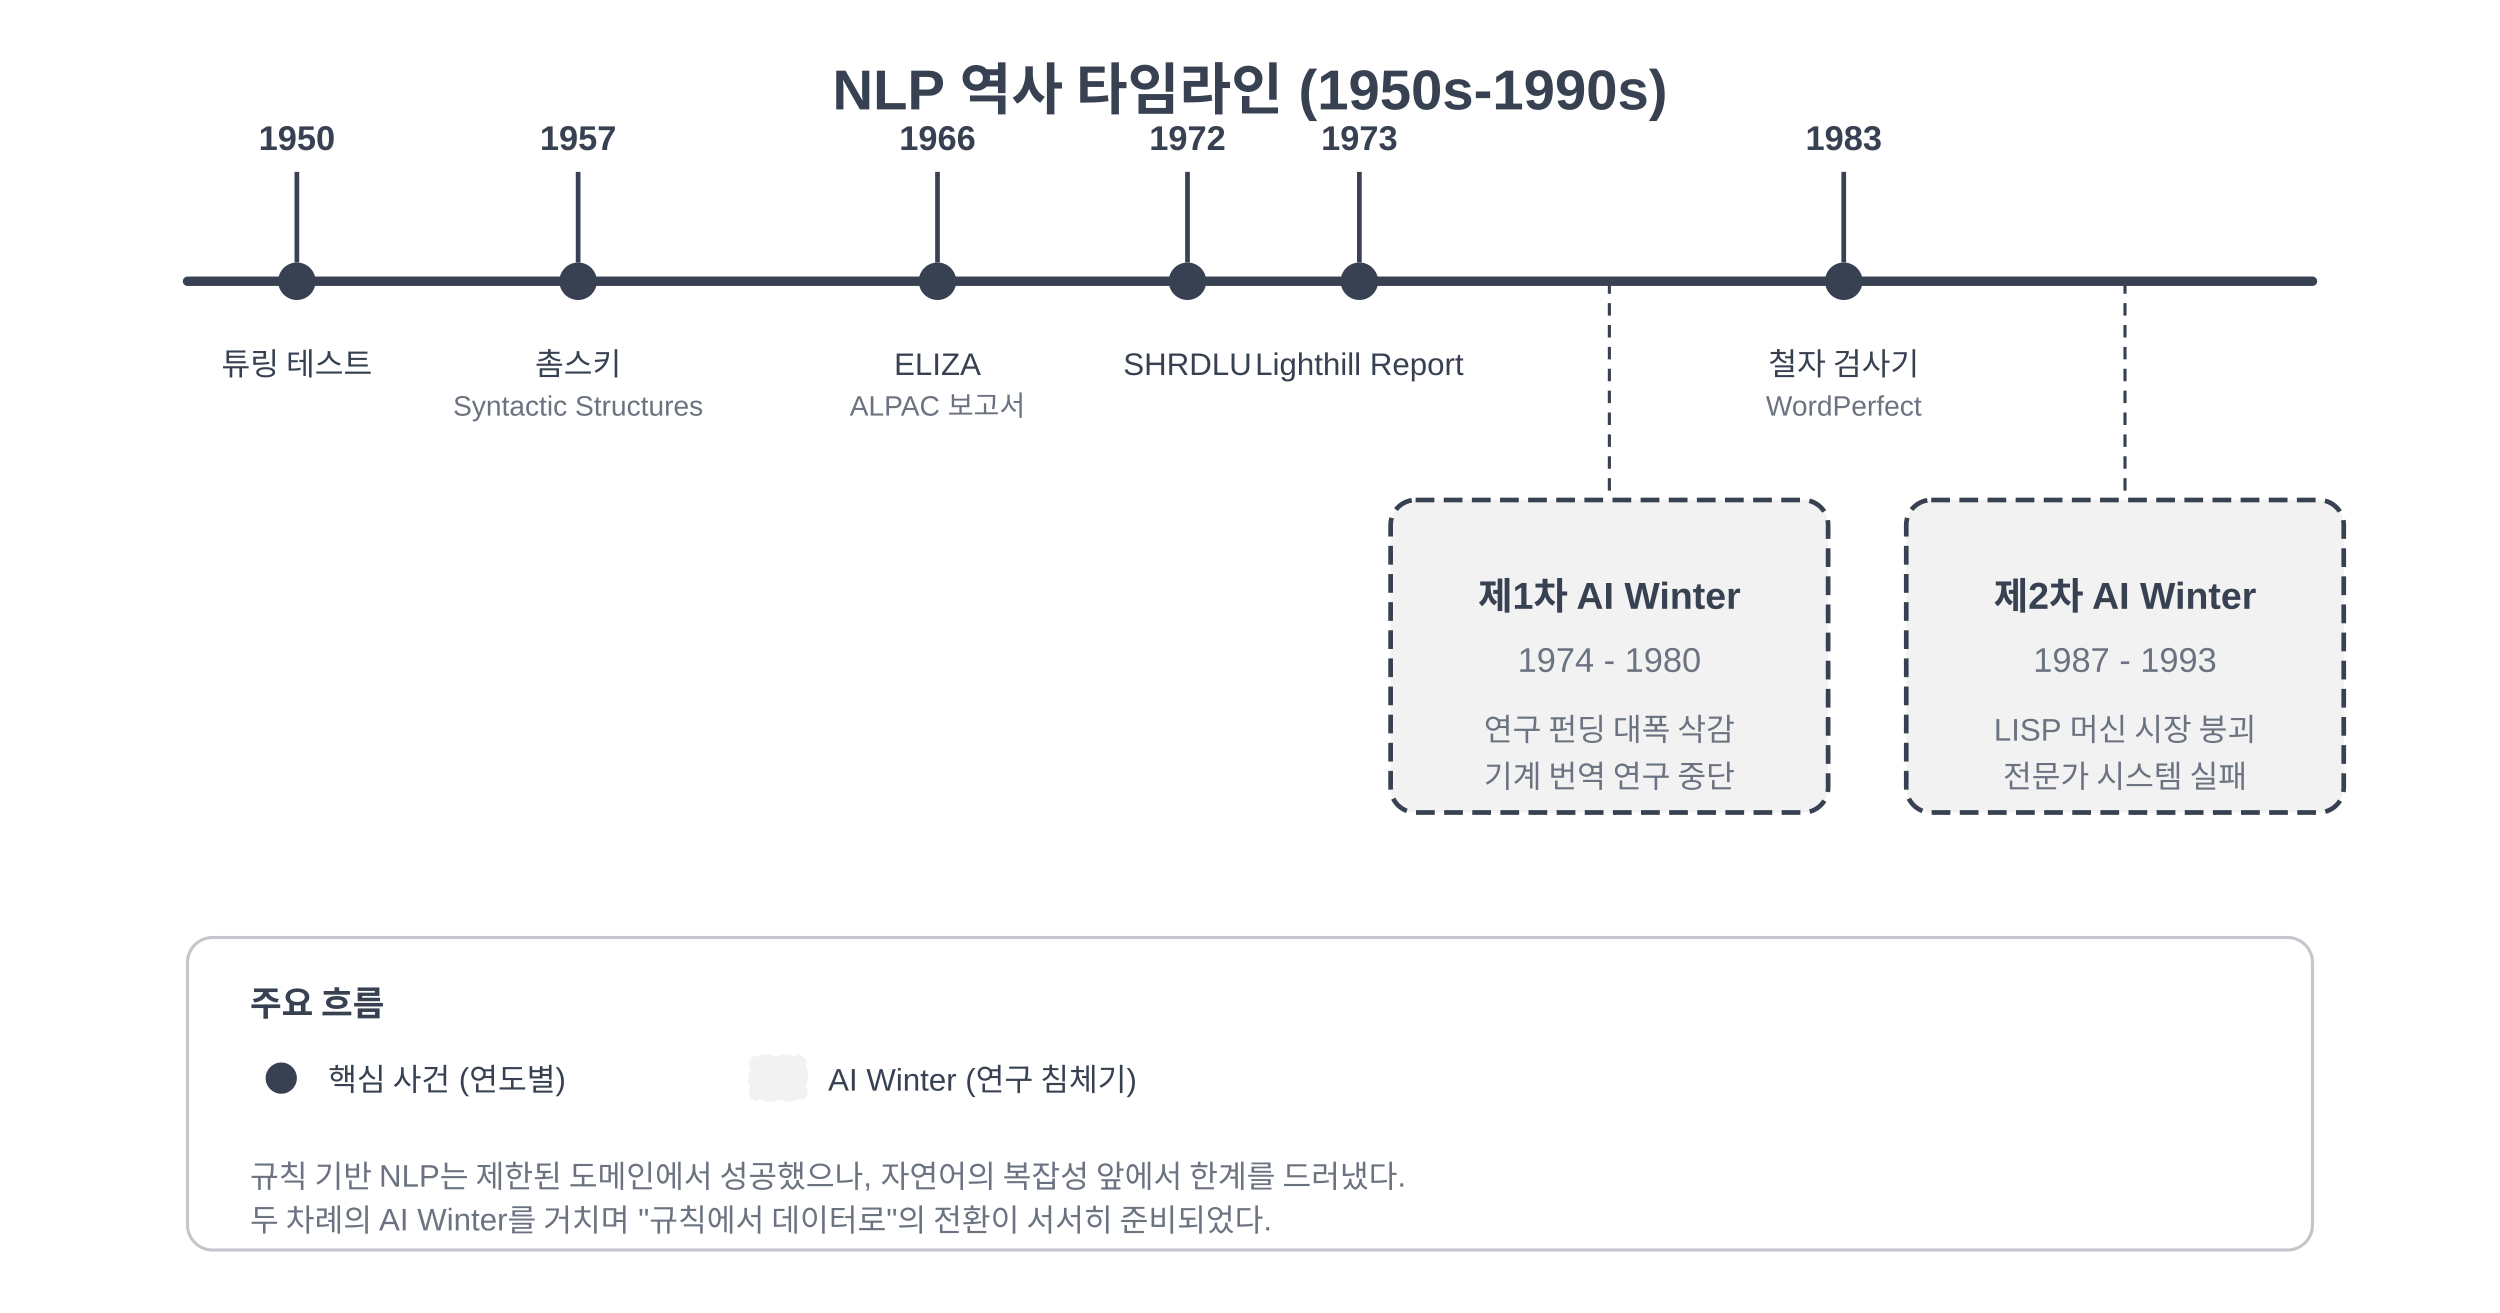
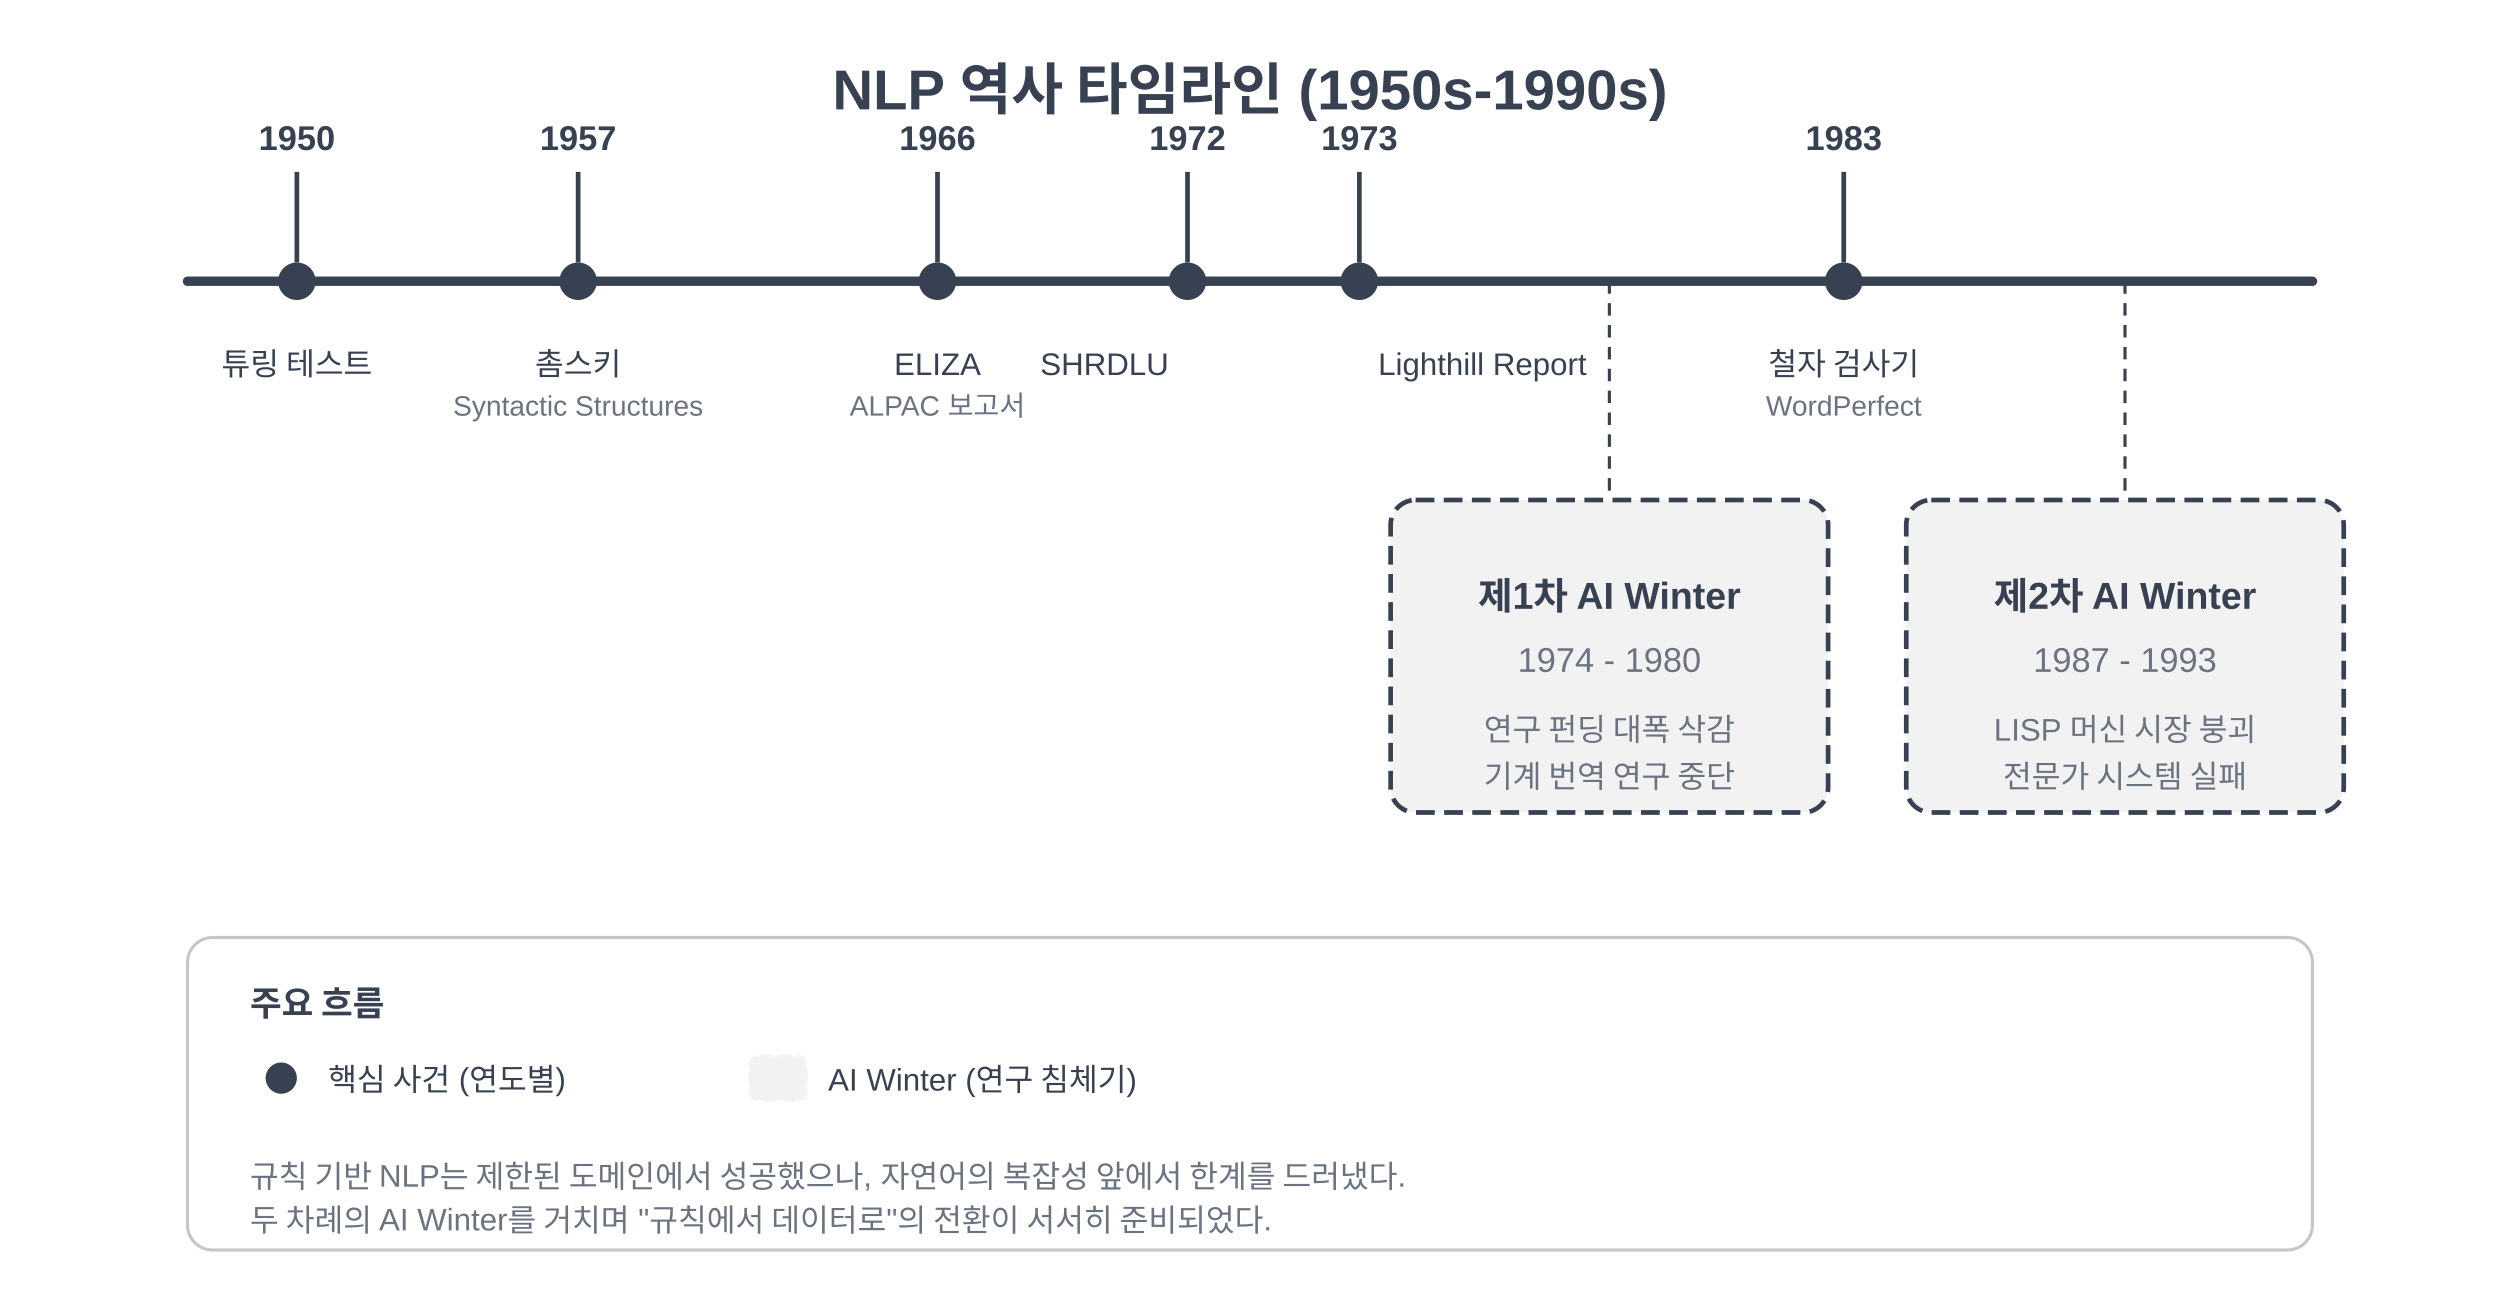
<svg xmlns="http://www.w3.org/2000/svg" viewBox="0 0 800 420" width="800" height="420">
  <rect width="800" height="420" fill="none" />
  <text x="400" y="35" text-anchor="middle" font-family="Arial, sans-serif" font-size="18" font-weight="bold" fill="#374151">NLP 역사 타임라인 (1950s-1990s)</text>
  <line x1="60" y1="90" x2="740" y2="90" stroke="#374151" stroke-width="3" stroke-linecap="round" />
  <circle cx="95" cy="90" r="6" fill="#374151" />
  <line x1="95" y1="84" x2="95" y2="55" stroke="#374151" stroke-width="1.5" />
  <text x="95" y="48" text-anchor="middle" font-family="Arial, sans-serif" font-size="11" font-weight="bold" fill="#374151">1950</text>
  <text x="95" y="120" text-anchor="middle" font-family="Arial, sans-serif" font-size="10" fill="#374151">튜링 테스트</text>
  <circle cx="185" cy="90" r="6" fill="#374151" />
  <line x1="185" y1="84" x2="185" y2="55" stroke="#374151" stroke-width="1.5" />
  <text x="185" y="48" text-anchor="middle" font-family="Arial, sans-serif" font-size="11" font-weight="bold" fill="#374151">1957</text>
  <text x="185" y="120" text-anchor="middle" font-family="Arial, sans-serif" font-size="10" fill="#374151">촘스키</text>
  <text x="185" y="133" text-anchor="middle" font-family="Arial, sans-serif" font-size="9" fill="#6B7280">Syntactic Structures</text>
  <circle cx="300" cy="90" r="6" fill="#374151" />
  <line x1="300" y1="84" x2="300" y2="55" stroke="#374151" stroke-width="1.5" />
  <text x="300" y="48" text-anchor="middle" font-family="Arial, sans-serif" font-size="11" font-weight="bold" fill="#374151">1966</text>
  <text x="300" y="120" text-anchor="middle" font-family="Arial, sans-serif" font-size="10" fill="#374151">ELIZA</text>
  <text x="300" y="133" text-anchor="middle" font-family="Arial, sans-serif" font-size="9" fill="#6B7280">ALPAC 보고서</text>
  <circle cx="380" cy="90" r="6" fill="#374151" />
  <line x1="380" y1="84" x2="380" y2="55" stroke="#374151" stroke-width="1.5" />
  <text x="380" y="48" text-anchor="middle" font-family="Arial, sans-serif" font-size="11" font-weight="bold" fill="#374151">1972</text>
-   <text x="380" y="120" text-anchor="middle" font-family="Arial, sans-serif" font-size="10" fill="#374151">SHRDLU</text>
+   <text x="374" y="120" text-anchor="end" font-family="Arial, sans-serif" font-size="10" fill="#374151">SHRDLU</text>
  <circle cx="435" cy="90" r="6" fill="#374151" />
  <line x1="435" y1="84" x2="435" y2="55" stroke="#374151" stroke-width="1.5" />
  <text x="435" y="48" text-anchor="middle" font-family="Arial, sans-serif" font-size="11" font-weight="bold" fill="#374151">1973</text>
-   <text x="435" y="120" text-anchor="middle" font-family="Arial, sans-serif" font-size="10" fill="#374151">Lighthill Report</text>
+   <text x="441" y="120" text-anchor="start" font-family="Arial, sans-serif" font-size="10" fill="#374151">Lighthill Report</text>
  <circle cx="590" cy="90" r="6" fill="#374151" />
  <line x1="590" y1="84" x2="590" y2="55" stroke="#374151" stroke-width="1.5" />
  <text x="590" y="48" text-anchor="middle" font-family="Arial, sans-serif" font-size="11" font-weight="bold" fill="#374151">1983</text>
  <text x="590" y="120" text-anchor="middle" font-family="Arial, sans-serif" font-size="10" fill="#374151">철자 검사기</text>
  <text x="590" y="133" text-anchor="middle" font-family="Arial, sans-serif" font-size="9" fill="#6B7280">WordPerfect</text>
  <rect x="445" y="160" width="140" height="100" rx="8" fill="none" stroke="#374151" stroke-width="1.5" stroke-dasharray="6,3" />
  <rect x="445" y="160" width="140" height="100" rx="8" fill="#374151" opacity="0.07" />
  <text x="515" y="195" text-anchor="middle" font-family="Arial, sans-serif" font-size="12" font-weight="bold" fill="#374151">제1차 AI Winter</text>
  <text x="515" y="215" text-anchor="middle" font-family="Arial, sans-serif" font-size="11" fill="#6B7280">1974 - 1980</text>
  <text x="515" y="237" text-anchor="middle" font-family="Arial, sans-serif" font-size="10" fill="#6B7280">연구 펀딩 대폭 삭감</text>
  <text x="515" y="252" text-anchor="middle" font-family="Arial, sans-serif" font-size="10" fill="#6B7280">기계 번역 연구 중단</text>
  <line x1="515" y1="90" x2="515" y2="160" stroke="#374151" stroke-width="1" stroke-dasharray="4,3" />
  <rect x="610" y="160" width="140" height="100" rx="8" fill="none" stroke="#374151" stroke-width="1.5" stroke-dasharray="6,3" />
  <rect x="610" y="160" width="140" height="100" rx="8" fill="#374151" opacity="0.07" />
  <text x="680" y="195" text-anchor="middle" font-family="Arial, sans-serif" font-size="12" font-weight="bold" fill="#374151">제2차 AI Winter</text>
  <text x="680" y="215" text-anchor="middle" font-family="Arial, sans-serif" font-size="11" fill="#6B7280">1987 - 1993</text>
  <text x="680" y="237" text-anchor="middle" font-family="Arial, sans-serif" font-size="10" fill="#6B7280">LISP 머신 시장 붕괴</text>
  <text x="680" y="252" text-anchor="middle" font-family="Arial, sans-serif" font-size="10" fill="#6B7280">전문가 시스템 실패</text>
  <line x1="680" y1="90" x2="680" y2="160" stroke="#374151" stroke-width="1" stroke-dasharray="4,3" />
  <rect x="60" y="300" width="680" height="100" rx="8" fill="none" stroke="#374151" stroke-width="1" opacity="0.3" />
  <text x="80" y="325" font-family="Arial, sans-serif" font-size="11" font-weight="bold" fill="#374151">주요 흐름</text>
  <circle cx="90" cy="345" r="5" fill="#374151" />
  <text x="105" y="349" font-family="Arial, sans-serif" font-size="10" fill="#374151">핵심 사건 (연도별)</text>
  <rect x="240" y="338" width="18" height="14" rx="3" fill="#374151" opacity="0.07" stroke="#374151" stroke-width="1" stroke-dasharray="4,2" />
  <text x="265" y="349" font-family="Arial, sans-serif" font-size="10" fill="#374151">AI Winter (연구 침체기)</text>
  <text x="80" y="380" font-family="Arial, sans-serif" font-size="10" fill="#6B7280">규칙 기반 NLP는 제한된 도메인에서 성공했으나, 자연어의 복잡성 앞에서 한계를 드러냈다.</text>
  <text x="80" y="394" font-family="Arial, sans-serif" font-size="10" fill="#6B7280">두 차례의 AI Winter를 거치며 "규칙에서 데이터로"의 전환이 서서히 준비되었다.</text>
</svg>
